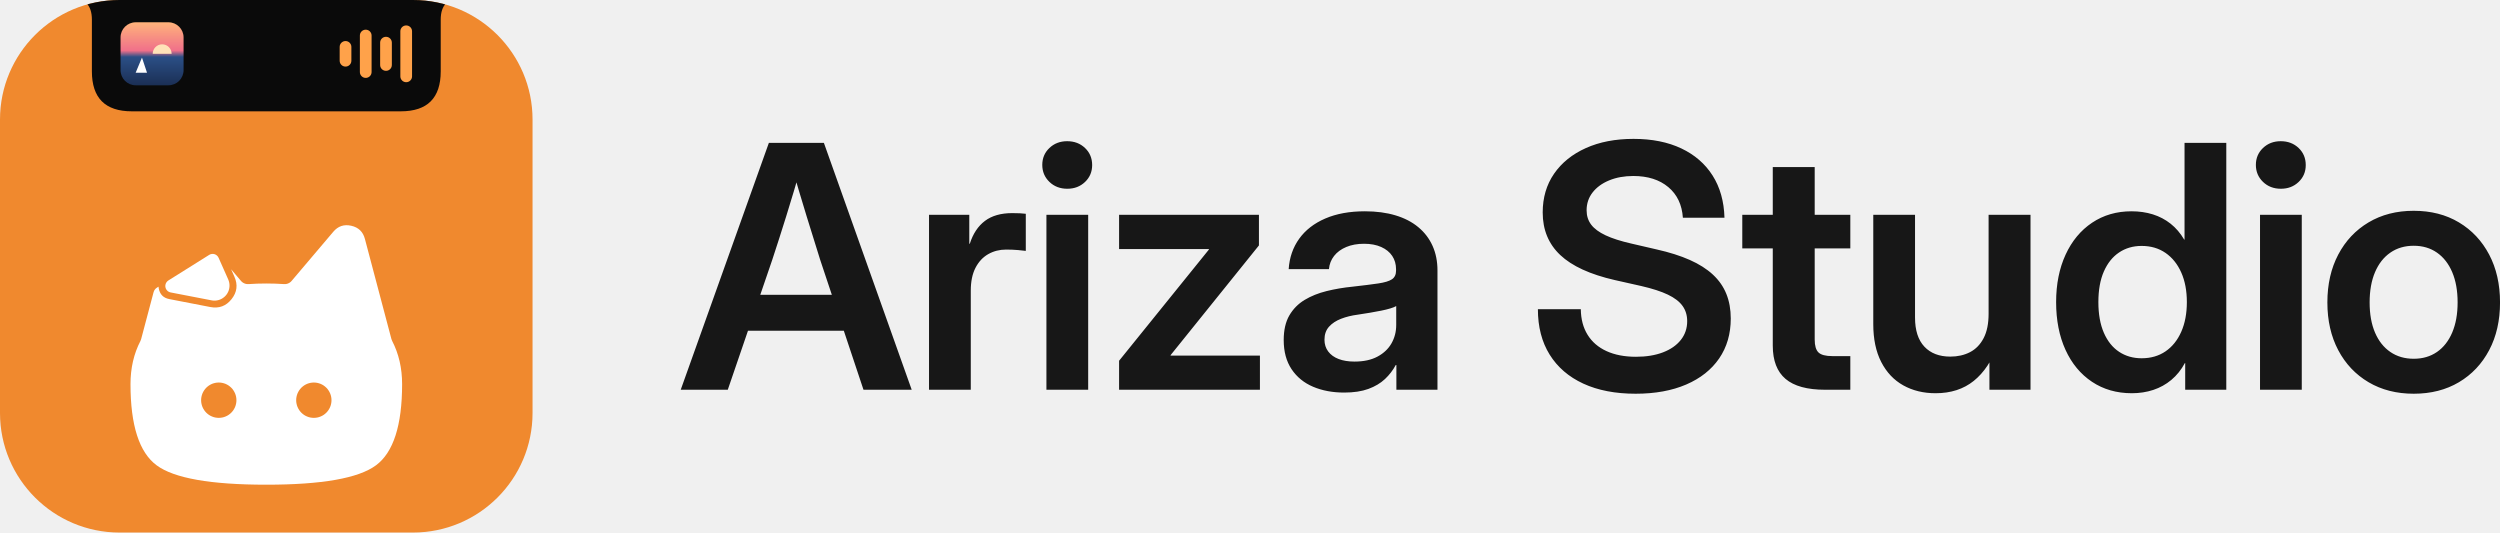
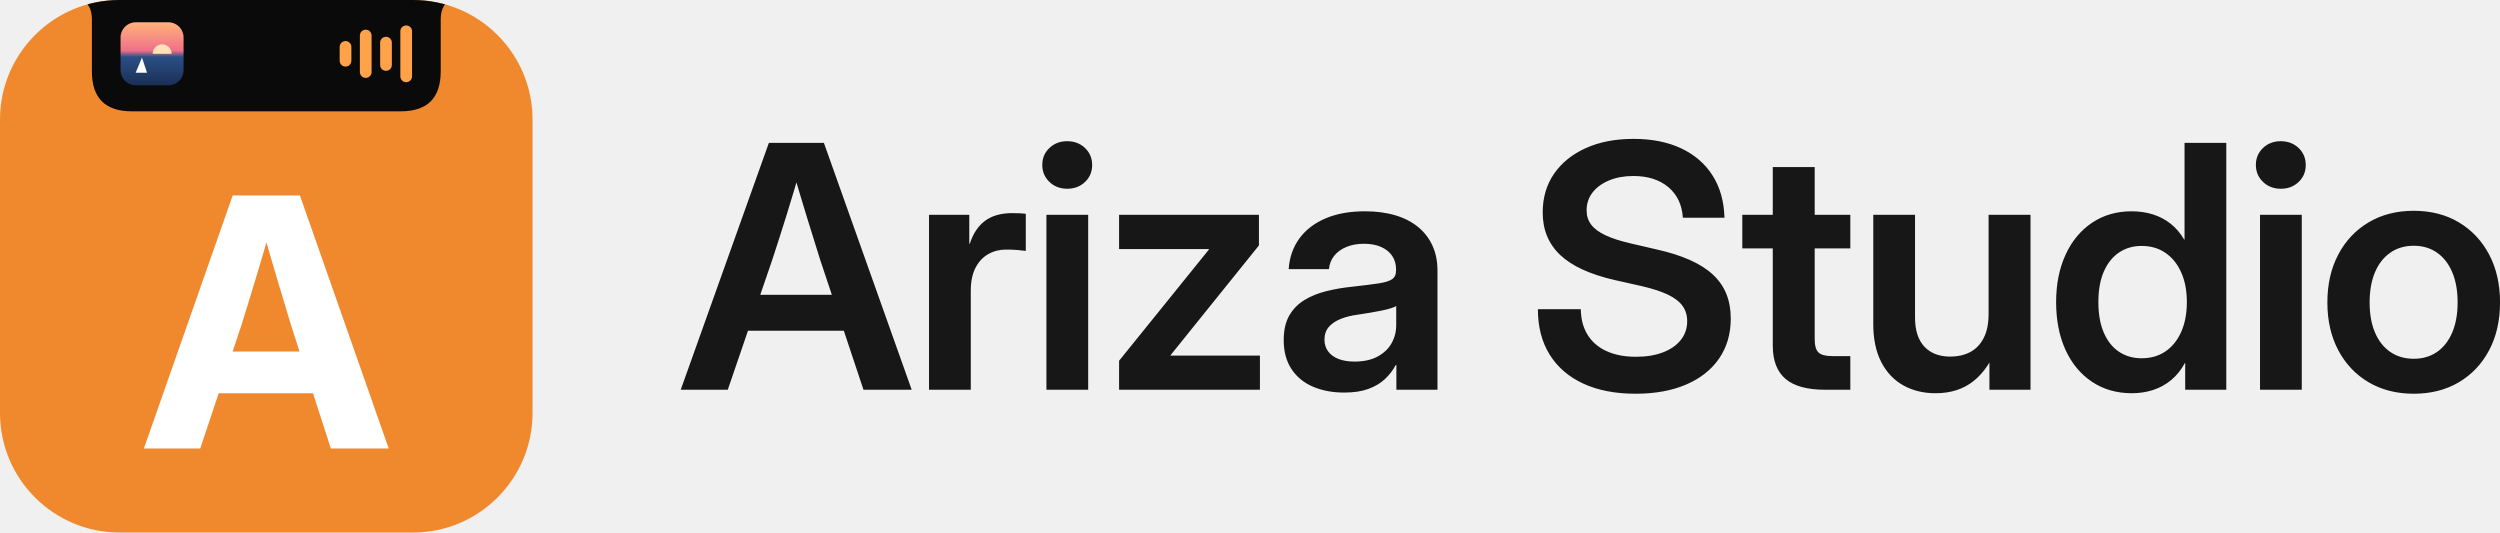
<svg xmlns="http://www.w3.org/2000/svg" viewBox="48.1 48.1 4355.0 927.7" width="4355.0" height="927.7">
  <defs>
    <clipPath id="ariza-tile">
      <rect x="48.1" y="48.1" width="927.7" height="927.7" rx="208.3" />
    </clipPath>
    <linearGradient id="ariza-cover" x1="0" y1="0" x2="0" y2="1">
      <stop offset="0" stop-color="#FFB37A" />
      <stop offset="0.45" stop-color="#F0708A" />
      <stop offset="0.55" stop-color="#2B4F86" />
      <stop offset="1" stop-color="#1B2F55" />
    </linearGradient>
  </defs>
  <g clip-path="url(#ariza-tile)">
    <rect x="0" y="0" width="1024" height="1024" fill="#F0892E" />
    <path d="M170.126 44.128 Q208.164 44.128 208.164 82.166 L208.164 172.446 Q208.164 242.026 277.745 242.026 L746.255 242.026 Q815.836 242.026 815.836 172.446 L815.836 82.166 Q815.836 44.128 853.874 44.128 Z" fill="#0A0A0A" />
  </g>
  <rect x="258.1" y="86.9" width="109.8" height="109.8" rx="26.4" fill="url(#ariza-cover)" />
  <path d="M314.1 141.8a16.5 16.5 0 0 1 33.0 0Z" fill="#FFE2B8" />
  <path d="M284.4 174.8L295.4 148.4L304.2 174.8Z" fill="#fff" />
  <rect x="639.8" y="119.6" width="20.4" height="44.5" rx="10.2" fill="#FFA24A" />
  <rect x="675.0" y="99.8" width="20.4" height="84.0" rx="10.2" fill="#FFA24A" />
  <rect x="710.3" y="112.2" width="20.4" height="59.3" rx="10.2" fill="#FFA24A" />
  <rect x="745.5" y="92.4" width="20.4" height="98.9" rx="10.2" fill="#FFA24A" />
-   <g transform="translate(512.0 717.2) scale(4.5495)">
-     <path d="M25.65 -58.33L25.65 -58.33Q28.39 -61.57 32.53 -60.63Q36.67 -59.7 37.75 -55.6L47.91 -17.24Q48.01 -16.87 48.19 -16.53Q52 -9.16 52 3.81e-06Q52 23.69 41.99 31.1Q31.98 38.52 0 38.52Q-31.98 38.52 -41.99 31.1Q-52 23.69 -52 0Q-52 -9.16 -48.19 -16.53Q-48.01 -16.87 -47.92 -17.24L-43.17 -35.16Q-42.86 -36.31 -41.86 -36.94L-41.27 -37.31Q-41.25 -36.97 -41.18 -36.62Q-40.54 -33.21 -37.14 -32.55L-21.44 -29.51Q-16.47 -28.55 -13.31 -32.52Q-10.15 -36.49 -12.21 -41.12L-13.47 -43.97L-9.7 -39.52Q-9.57 -39.36 -9.42 -39.22Q-9.27 -39.08 -9.1 -38.96Q-8.94 -38.84 -8.76 -38.74Q-8.58 -38.64 -8.39 -38.56Q-8.2 -38.48 -8.01 -38.42Q-7.81 -38.37 -7.61 -38.33Q-7.41 -38.3 -7.2 -38.29Q-7 -38.28 -6.79 -38.29Q-3.48 -38.52 0 -38.52Q3.48 -38.52 6.79 -38.29Q7 -38.28 7.2 -38.29Q7.41 -38.3 7.61 -38.33Q7.81 -38.37 8.01 -38.42Q8.2 -38.48 8.39 -38.56Q8.58 -38.64 8.76 -38.74Q8.94 -38.84 9.1 -38.96Q9.27 -39.08 9.42 -39.22Q9.57 -39.36 9.7 -39.52L25.65 -58.33ZM-19.82 -49.75Q-20.08 -49.82 -20.35 -49.85Q-20.62 -49.87 -20.88 -49.83Q-21.15 -49.8 -21.4 -49.71Q-21.65 -49.62 -21.88 -49.47L-37.5 -39.68Q-37.65 -39.58 -37.8 -39.45Q-37.94 -39.33 -38.06 -39.19Q-38.18 -39.05 -38.28 -38.89Q-38.38 -38.73 -38.46 -38.56Q-38.53 -38.39 -38.58 -38.21Q-38.63 -38.03 -38.65 -37.84Q-38.67 -37.66 -38.67 -37.47Q-38.66 -37.28 -38.62 -37.1Q-38.59 -36.92 -38.53 -36.74Q-38.47 -36.56 -38.38 -36.4Q-38.29 -36.23 -38.18 -36.08Q-38.07 -35.93 -37.94 -35.8Q-37.81 -35.66 -37.66 -35.55Q-37.51 -35.44 -37.34 -35.35Q-37.18 -35.26 -37 -35.2Q-36.83 -35.14 -36.64 -35.1L-20.95 -32.07Q-20.76 -32.03 -20.56 -32.01Q-20.37 -31.98 -20.17 -31.97Q-19.97 -31.96 -19.78 -31.96Q-19.58 -31.97 -19.39 -31.98Q-19.19 -32 -19 -32.03Q-18.8 -32.06 -18.61 -32.1Q-18.42 -32.14 -18.23 -32.2Q-18.04 -32.25 -17.86 -32.32Q-17.67 -32.39 -17.49 -32.47Q-17.31 -32.55 -17.14 -32.64Q-16.97 -32.73 -16.8 -32.84Q-16.63 -32.94 -16.48 -33.06Q-16.32 -33.17 -16.17 -33.3Q-16.01 -33.42 -15.87 -33.56Q-15.73 -33.69 -15.6 -33.84Q-15.47 -33.98 -15.34 -34.14Q-15.22 -34.29 -15.11 -34.45Q-15 -34.61 -14.9 -34.78Q-14.8 -34.95 -14.71 -35.13Q-14.62 -35.3 -14.54 -35.48Q-14.47 -35.66 -14.4 -35.85Q-14.34 -36.04 -14.29 -36.23Q-14.24 -36.42 -14.2 -36.61Q-14.16 -36.8 -14.14 -37Q-14.11 -37.19 -14.1 -37.39Q-14.09 -37.58 -14.09 -37.78Q-14.09 -37.98 -14.11 -38.17Q-14.12 -38.37 -14.15 -38.56Q-14.18 -38.76 -14.22 -38.95Q-14.26 -39.14 -14.32 -39.33Q-14.37 -39.52 -14.44 -39.7Q-14.5 -39.89 -14.58 -40.07L-18.27 -48.37Q-18.38 -48.61 -18.54 -48.83Q-18.69 -49.05 -18.9 -49.23Q-19.1 -49.4 -19.33 -49.54Q-19.57 -49.67 -19.82 -49.75ZM-22.98 10.95Q-22.75 11.18 -22.49 11.39Q-22.23 11.6 -21.96 11.79Q-21.68 11.97 -21.39 12.13Q-21.09 12.28 -20.79 12.41Q-20.48 12.54 -20.16 12.64Q-19.85 12.73 -19.52 12.8Q-19.19 12.86 -18.86 12.89Q-18.53 12.93 -18.2 12.93Q-17.87 12.93 -17.54 12.89Q-17.21 12.86 -16.88 12.8Q-16.55 12.73 -16.24 12.64Q-15.92 12.54 -15.61 12.41Q-15.31 12.28 -15.01 12.13Q-14.72 11.97 -14.44 11.79Q-14.17 11.6 -13.91 11.39Q-13.65 11.18 -13.42 10.95Q-13.18 10.71 -12.97 10.45Q-12.76 10.2 -12.58 9.92Q-12.39 9.64 -12.24 9.35Q-12.08 9.06 -11.95 8.75Q-11.83 8.44 -11.73 8.13Q-11.63 7.81 -11.57 7.48Q-11.5 7.16 -11.47 6.83Q-11.44 6.5 -11.44 6.16Q-11.44 5.83 -11.47 5.5Q-11.5 5.17 -11.57 4.84Q-11.63 4.52 -11.73 4.2Q-11.83 3.88 -11.95 3.58Q-12.08 3.27 -12.24 2.98Q-12.39 2.68 -12.58 2.41Q-12.76 2.13 -12.97 1.87Q-13.18 1.62 -13.42 1.38Q-13.65 1.15 -13.91 0.94Q-14.17 0.72 -14.44 0.54Q-14.72 0.36 -15.01 0.2Q-15.31 0.04 -15.61 -0.09Q-15.92 -0.21 -16.24 -0.31Q-16.55 -0.41 -16.88 -0.47Q-17.21 -0.54 -17.54 -0.57Q-17.87 -0.6 -18.2 -0.6Q-18.53 -0.6 -18.86 -0.57Q-19.19 -0.54 -19.52 -0.47Q-19.85 -0.41 -20.16 -0.31Q-20.48 -0.21 -20.79 -0.09Q-21.09 0.04 -21.39 0.2Q-21.68 0.36 -21.96 0.54Q-22.23 0.72 -22.49 0.94Q-22.75 1.15 -22.98 1.38Q-23.22 1.62 -23.43 1.87Q-23.64 2.13 -23.82 2.41Q-24.01 2.68 -24.16 2.98Q-24.32 3.27 -24.45 3.58Q-24.57 3.88 -24.67 4.2Q-24.77 4.52 -24.83 4.84Q-24.9 5.17 -24.93 5.5Q-24.96 5.83 -24.96 6.16Q-24.96 6.5 -24.93 6.83Q-24.9 7.16 -24.83 7.48Q-24.77 7.81 -24.67 8.13Q-24.57 8.44 -24.45 8.75Q-24.32 9.06 -24.16 9.35Q-24.01 9.64 -23.82 9.92Q-23.64 10.2 -23.43 10.45Q-23.22 10.71 -22.98 10.95ZM11.44 6.16Q11.44 6.5 11.47 6.83Q11.5 7.16 11.57 7.48Q11.63 7.81 11.73 8.13Q11.83 8.44 11.95 8.75Q12.08 9.06 12.24 9.35Q12.39 9.64 12.58 9.92Q12.76 10.2 12.97 10.45Q13.18 10.71 13.42 10.95Q13.65 11.18 13.91 11.39Q14.17 11.6 14.44 11.79Q14.72 11.97 15.01 12.13Q15.31 12.28 15.61 12.41Q15.92 12.54 16.24 12.64Q16.55 12.73 16.88 12.8Q17.21 12.86 17.54 12.89Q17.87 12.93 18.2 12.93Q18.53 12.93 18.86 12.89Q19.19 12.86 19.52 12.8Q19.85 12.73 20.16 12.64Q20.48 12.54 20.79 12.41Q21.09 12.28 21.39 12.13Q21.68 11.97 21.96 11.79Q22.23 11.6 22.49 11.39Q22.75 11.18 22.98 10.95Q23.22 10.71 23.43 10.45Q23.64 10.2 23.82 9.92Q24.01 9.64 24.16 9.35Q24.32 9.06 24.45 8.75Q24.57 8.44 24.67 8.13Q24.77 7.81 24.83 7.48Q24.9 7.16 24.93 6.83Q24.96 6.5 24.96 6.16Q24.96 5.83 24.93 5.5Q24.9 5.17 24.83 4.84Q24.77 4.52 24.67 4.2Q24.57 3.88 24.45 3.58Q24.32 3.27 24.16 2.98Q24.01 2.68 23.82 2.41Q23.64 2.13 23.43 1.87Q23.22 1.62 22.98 1.38Q22.75 1.15 22.49 0.94Q22.23 0.72 21.96 0.54Q21.68 0.36 21.39 0.2Q21.09 0.04 20.79 -0.09Q20.48 -0.21 20.16 -0.31Q19.85 -0.41 19.52 -0.47Q19.19 -0.54 18.86 -0.57Q18.53 -0.6 18.2 -0.6Q17.87 -0.6 17.54 -0.57Q17.21 -0.54 16.88 -0.47Q16.55 -0.41 16.24 -0.31Q15.92 -0.21 15.61 -0.09Q15.31 0.04 15.01 0.2Q14.72 0.36 14.44 0.54Q14.17 0.72 13.91 0.94Q13.65 1.15 13.42 1.38Q13.18 1.62 12.97 1.87Q12.76 2.13 12.58 2.41Q12.39 2.68 12.24 2.98Q12.08 3.27 11.95 3.58Q11.83 3.88 11.73 4.2Q11.63 4.52 11.57 4.84Q11.5 5.17 11.47 5.5Q11.44 5.83 11.44 6.16Z" fill="#fff" fill-rule="evenodd" />
+   <g transform="translate(296.1 829.3) scale(0.29576 -0.29576)">
+     <path d="M9.0 0.0L532.0 1490.0L928.0 1490.0L1451.0 0.0L1110.0 0.0L876.0 725.0Q833.0 868.0 787.5 1019.5Q742.0 1171.0 689.0 1364.0L774.0 1364.0Q719.0 1171.0 673.5 1019.5Q628.0 868.0 583.0 725.0L341.0 0.0ZM341.0 325.0L341.0 571.0L1120.0 571.0L1120.0 325.0Z" fill="#fff" />
  </g>
  <path d="M1233.92 727.04L1387.48 296.96L1483.31 296.96L1636.29 727.04L1552.29 727.04L1476.96 501.03Q1465.70 465.24 1453.29 424.97Q1440.88 384.71 1425.00 329.87L1446.07 329.87Q1430.20 384.71 1417.64 424.97Q1405.09 465.24 1393.25 501.03L1315.89 727.04ZM1325.13 624.28L1325.13 561.65L1545.08 561.65L1545.08 624.28ZM1666.46 727.04L1666.46 422.23L1736.60 422.23L1736.60 472.74L1737.47 472.74Q1745.84 446.48 1763.88 432.91Q1781.92 419.35 1811.36 419.35Q1818.86 419.35 1824.78 419.63Q1830.70 419.92 1835.03 420.50L1835.03 485.16Q1831.28 484.58 1821.46 483.71Q1811.65 482.85 1800.68 482.85Q1783.65 482.85 1769.65 490.78Q1755.65 498.72 1747.42 514.60Q1739.20 530.47 1739.20 554.43L1739.20 727.04ZM1870.97 727.04L1870.97 422.23L1943.71 422.23L1943.71 727.04ZM1907.34 376.91Q1888.58 376.91 1876.17 364.94Q1863.75 352.96 1863.75 335.35Q1863.75 317.74 1876.17 305.91Q1888.58 294.07 1907.05 294.07Q1925.81 294.07 1938.22 305.91Q1950.64 317.74 1950.64 335.64Q1950.64 353.25 1938.22 365.08Q1925.81 376.91 1907.34 376.91ZM1997.55 727.04L1997.55 676.53L2153.99 482.85L2153.99 481.98L1997.55 481.98L1997.55 422.23L2241.16 422.23L2241.16 475.63L2087.31 666.71L2087.31 667.58L2242.89 667.58L2242.89 727.04ZM2389.67 731.95Q2359.37 731.95 2335.55 721.84Q2311.74 711.74 2298.03 691.25Q2284.32 670.75 2284.32 640.45Q2284.32 614.47 2294.13 597.58Q2303.95 580.70 2320.69 570.59Q2337.43 560.49 2359.08 555.15Q2380.73 549.81 2404.11 547.50Q2432.39 544.33 2448.99 541.87Q2465.59 539.42 2472.80 534.66Q2480.02 529.90 2480.02 519.50L2480.02 517.20Q2480.02 503.92 2473.38 493.96Q2466.74 484.00 2454.19 478.37Q2441.63 472.74 2424.31 472.74Q2406.70 472.74 2393.28 478.37Q2379.86 484.00 2372.07 493.96Q2364.27 503.92 2363.12 516.91L2292.98 516.91Q2295.00 486.60 2311.31 463.94Q2327.62 441.28 2356.77 428.73Q2385.92 416.17 2425.76 416.17Q2455.49 416.17 2479.01 423.24Q2502.53 430.31 2518.84 443.88Q2535.15 457.45 2543.67 476.50Q2552.18 495.55 2552.18 519.22L2552.18 727.04L2480.60 727.04L2480.60 684.03L2479.44 684.03Q2472.23 697.60 2460.68 708.42Q2449.14 719.25 2431.82 725.60Q2414.50 731.95 2389.67 731.95ZM2407.57 677.97Q2431.53 677.97 2447.69 669.31Q2463.86 660.65 2472.08 646.22Q2480.31 631.79 2480.31 614.18L2480.31 581.27Q2476.85 583.30 2470.21 585.32Q2463.57 587.34 2454.48 589.21Q2445.38 591.09 2434.85 592.82Q2424.31 594.55 2413.06 596.28Q2397.47 598.30 2384.33 603.36Q2371.20 608.41 2363.26 617.21Q2355.33 626.01 2355.33 639.87Q2355.33 651.70 2361.82 660.36Q2368.32 669.02 2380.01 673.50Q2391.70 677.97 2407.57 677.97ZM2897.41 733.97Q2844.30 733.97 2806.20 716.36Q2768.10 698.75 2747.61 665.85Q2727.11 632.94 2727.11 586.76L2801.87 586.76Q2802.16 612.74 2813.70 631.35Q2825.25 649.97 2846.75 659.79Q2868.26 669.60 2897.99 669.60Q2924.83 669.60 2944.89 661.95Q2964.95 654.30 2976.07 640.30Q2987.18 626.30 2987.18 607.54Q2987.18 592.24 2979.10 580.99Q2971.02 569.73 2953.55 561.36Q2936.09 552.99 2907.23 546.35L2861.04 535.96Q2796.67 521.24 2766.08 492.37Q2735.48 463.51 2735.48 418.19Q2735.48 379.51 2755.25 350.79Q2775.03 322.07 2810.67 306.05Q2846.32 290.03 2893.66 290.03Q2941.86 290.03 2976.93 306.63Q3012.00 323.23 3031.49 353.97Q3050.97 384.71 3052.13 427.43L2979.68 427.43Q2977.37 393.37 2954.27 374.03Q2931.18 354.69 2893.37 354.69Q2869.70 354.69 2851.23 362.34Q2832.76 369.99 2822.36 383.41Q2811.97 396.83 2811.97 414.44Q2811.97 428.87 2819.91 439.41Q2827.85 449.94 2845.02 458.02Q2862.20 466.11 2890.20 472.46L2933.78 482.56Q2967.26 490.06 2991.65 500.89Q3016.04 511.71 3031.92 526.43Q3047.80 541.15 3055.44 560.20Q3063.09 579.25 3063.09 602.92Q3063.09 643.04 3042.89 672.49Q3022.68 701.93 2985.45 717.95Q2948.21 733.97 2897.41 733.97ZM3271.36 422.23L3271.36 480.83L3083.16 480.83L3083.16 422.23ZM3136.27 339.10L3209.30 339.10L3209.30 639.58Q3209.30 655.74 3215.94 662.10Q3222.58 668.45 3240.18 668.45Q3247.40 668.45 3256.64 668.45Q3265.87 668.45 3271.36 668.45L3271.36 727.04Q3263.85 727.04 3251.58 727.04Q3239.32 727.04 3227.48 727.04Q3180.72 727.04 3158.50 708.13Q3136.27 689.23 3136.27 650.26ZM3419.87 733.10Q3388.12 733.10 3363.58 719.39Q3339.05 705.68 3325.19 678.69Q3311.34 651.70 3311.34 612.74L3311.34 422.23L3384.08 422.23L3384.08 601.19Q3384.08 634.67 3400.39 651.99Q3416.69 669.31 3445.56 669.31Q3464.90 669.31 3479.91 661.52Q3494.92 653.72 3503.58 637.13Q3512.24 620.53 3512.24 594.55L3512.24 422.23L3585.26 422.23L3585.26 727.04L3513.68 727.04L3513.68 649.39L3527.82 649.39Q3513.10 690.09 3486.40 711.60Q3459.70 733.10 3419.87 733.10ZM3761.77 733.10Q3722.23 733.10 3692.36 713.19Q3662.48 693.27 3646.17 657.48Q3629.86 621.68 3629.86 574.35Q3629.86 527.59 3646.32 491.79Q3662.77 456.00 3692.50 436.09Q3722.23 416.17 3761.20 416.17Q3781.11 416.17 3798.29 421.51Q3815.46 426.85 3829.32 437.82Q3843.17 448.79 3852.99 465.53L3853.56 465.53L3853.56 296.96L3926.30 296.96L3926.30 727.04L3854.72 727.04L3854.72 680.57L3854.14 680.57Q3844.62 698.18 3830.62 709.87Q3816.62 721.56 3799.15 727.33Q3781.69 733.10 3761.77 733.10ZM3778.80 672.20Q3802.76 672.20 3820.37 660.22Q3837.98 648.24 3847.79 626.16Q3857.60 604.08 3857.60 574.35Q3857.60 544.62 3847.79 522.68Q3837.98 500.74 3820.37 488.62Q3802.76 476.50 3778.80 476.50Q3756.58 476.50 3739.55 487.90Q3722.52 499.30 3712.99 521.09Q3703.47 542.88 3703.47 574.35Q3703.47 605.81 3712.99 627.75Q3722.52 649.68 3739.55 660.94Q3756.58 672.20 3778.80 672.20ZM3985.05 727.04L3985.05 422.23L4057.78 422.23L4057.78 727.04ZM4021.42 376.91Q4002.65 376.91 3990.24 364.94Q3977.83 352.96 3977.83 335.35Q3977.83 317.74 3990.24 305.91Q4002.65 294.07 4021.13 294.07Q4039.89 294.07 4052.30 305.91Q4064.71 317.74 4064.71 335.64Q4064.71 353.25 4052.30 365.08Q4039.89 376.91 4021.42 376.91ZM4252.77 733.97Q4208.03 733.97 4174.11 713.91Q4140.20 693.85 4121.29 658.05Q4102.39 622.26 4102.39 574.92Q4102.39 527.59 4121.29 491.65Q4140.20 455.71 4174.11 435.51Q4208.03 415.30 4252.77 415.30Q4297.80 415.30 4331.57 435.51Q4365.34 455.71 4384.25 491.65Q4403.15 527.59 4403.15 574.92Q4403.15 622.26 4384.25 658.05Q4365.34 693.85 4331.57 713.91Q4297.80 733.97 4252.77 733.97ZM4252.77 673.06Q4276.15 673.06 4293.32 661.23Q4310.50 649.39 4319.88 627.31Q4329.26 605.23 4329.26 574.92Q4329.26 544.33 4319.88 522.25Q4310.50 500.17 4293.32 488.19Q4276.15 476.21 4252.77 476.21Q4229.39 476.21 4212.07 488.19Q4194.75 500.17 4185.37 522.25Q4175.99 544.33 4175.99 574.92Q4175.99 605.52 4185.37 627.46Q4194.75 649.39 4212.07 661.23Q4229.39 673.06 4252.77 673.06Z" fill="#171717" />
</svg>
